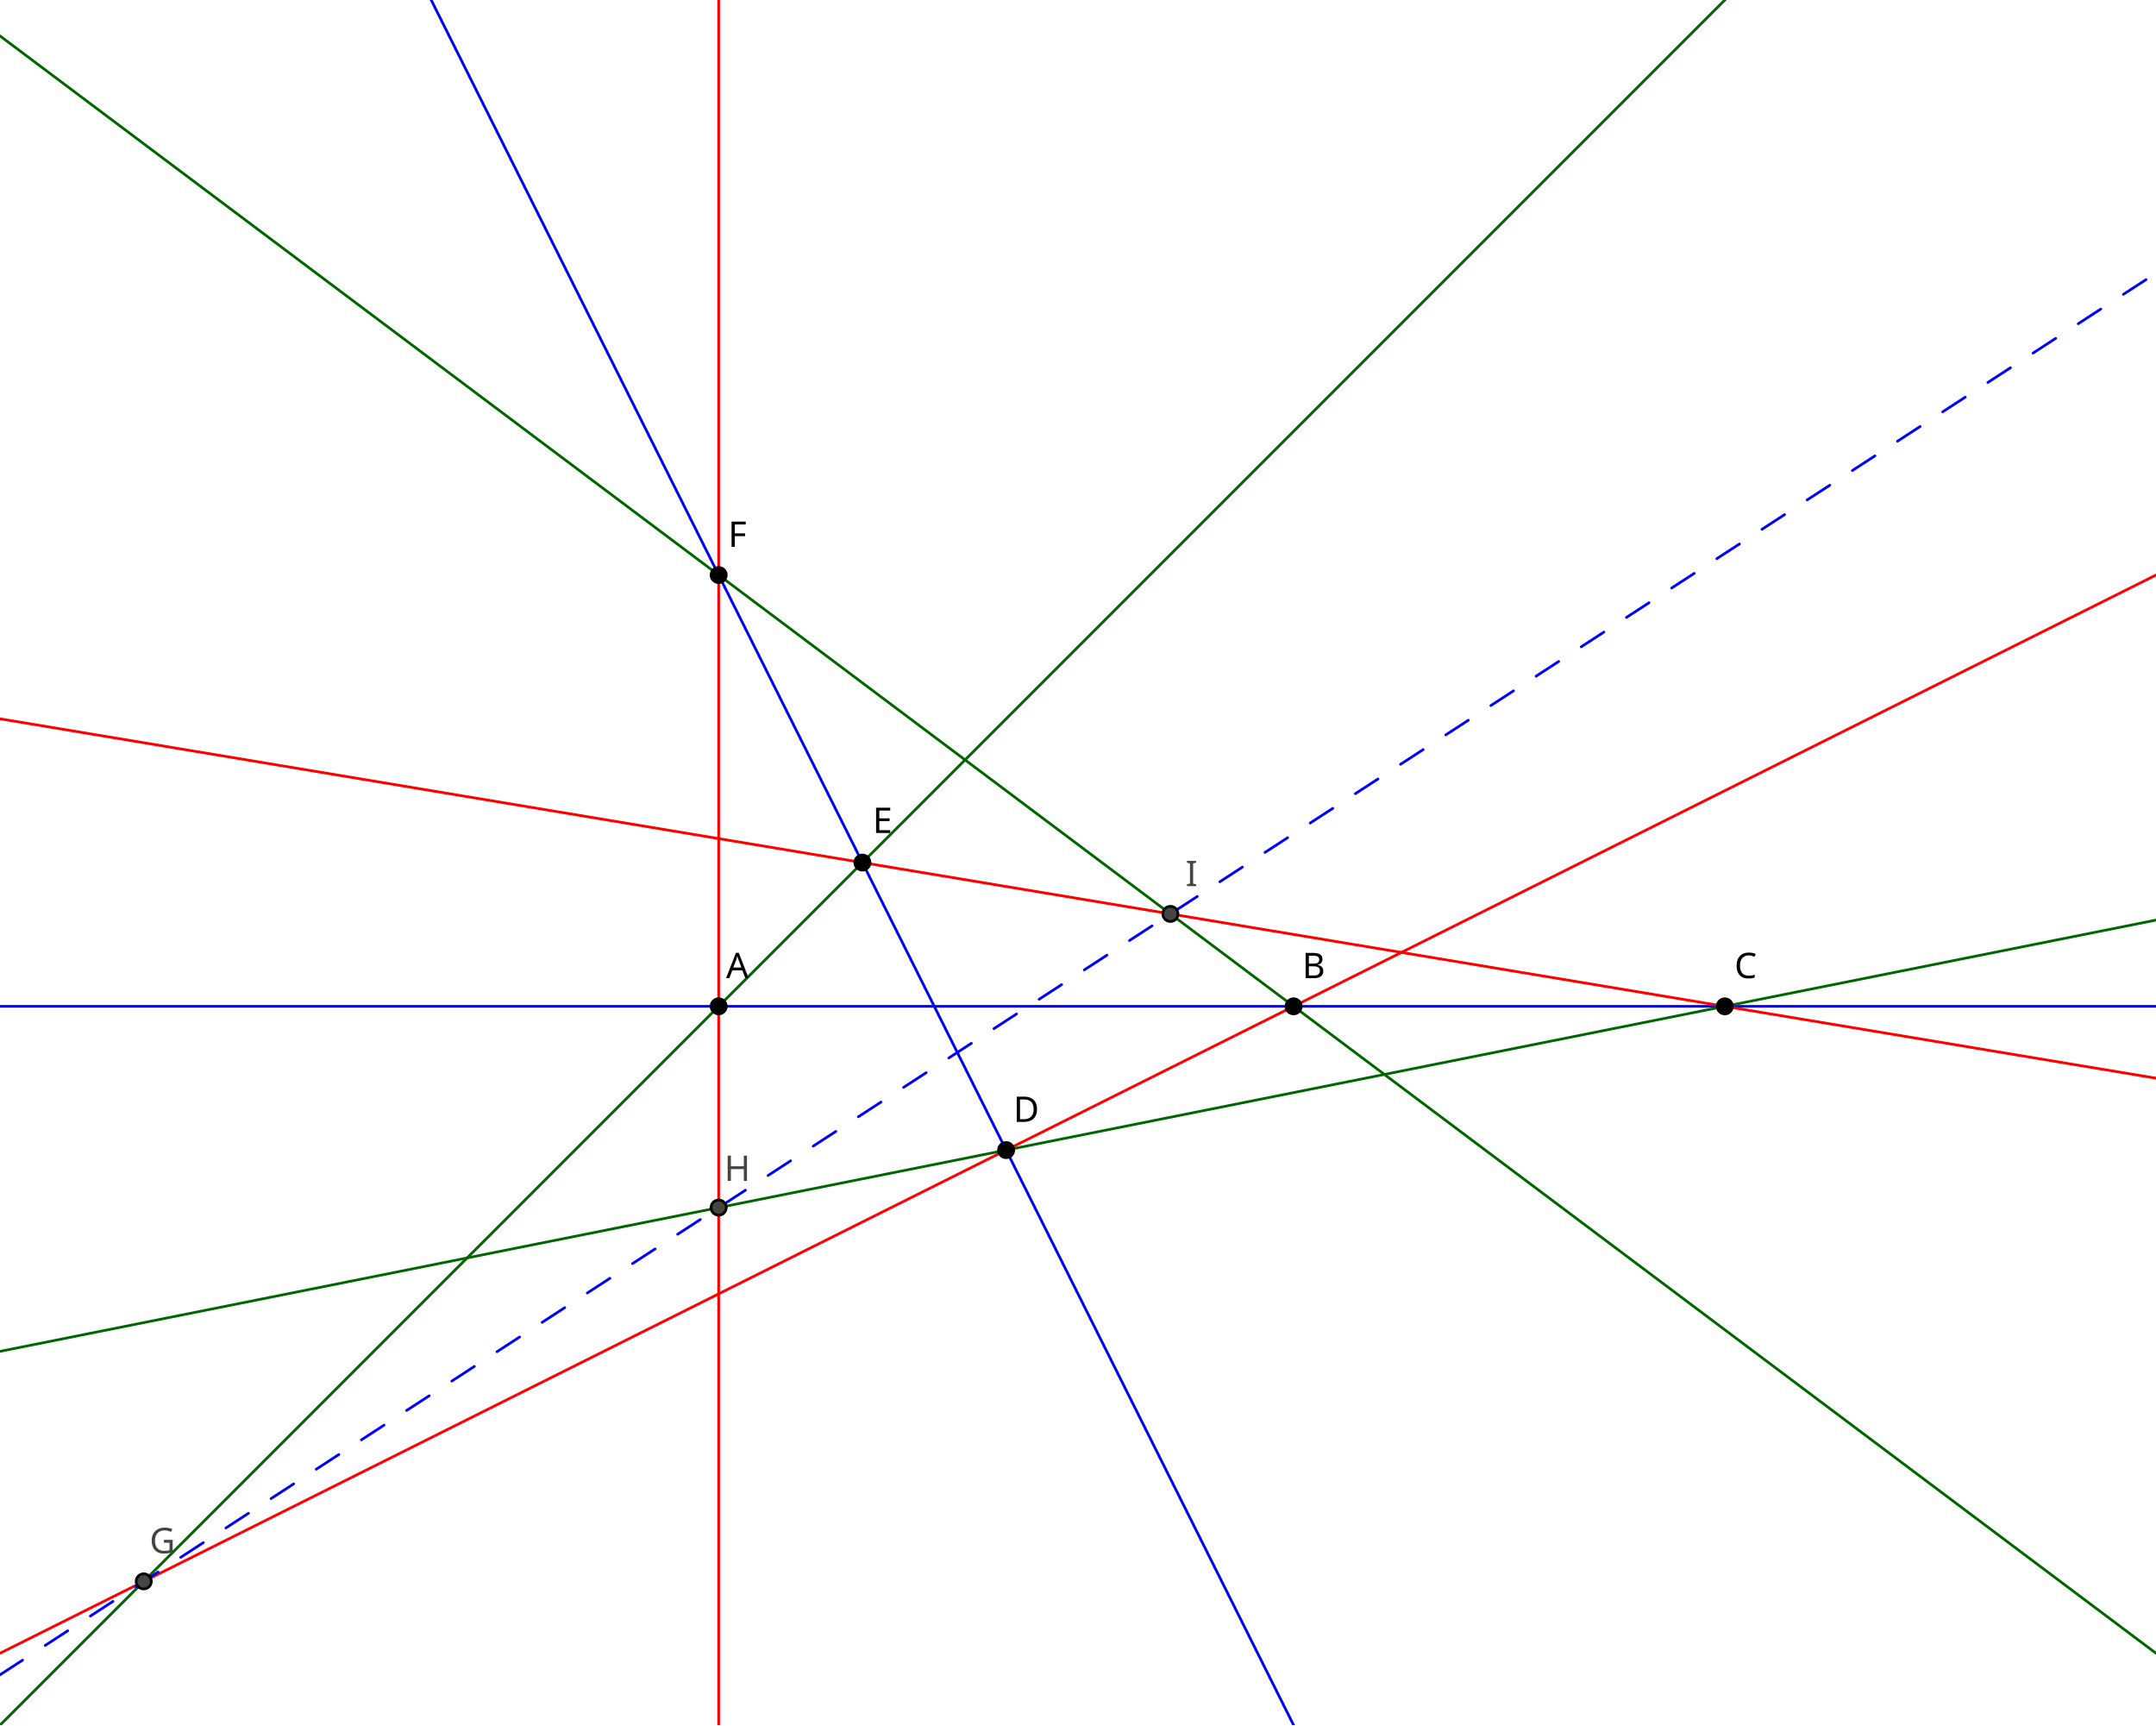
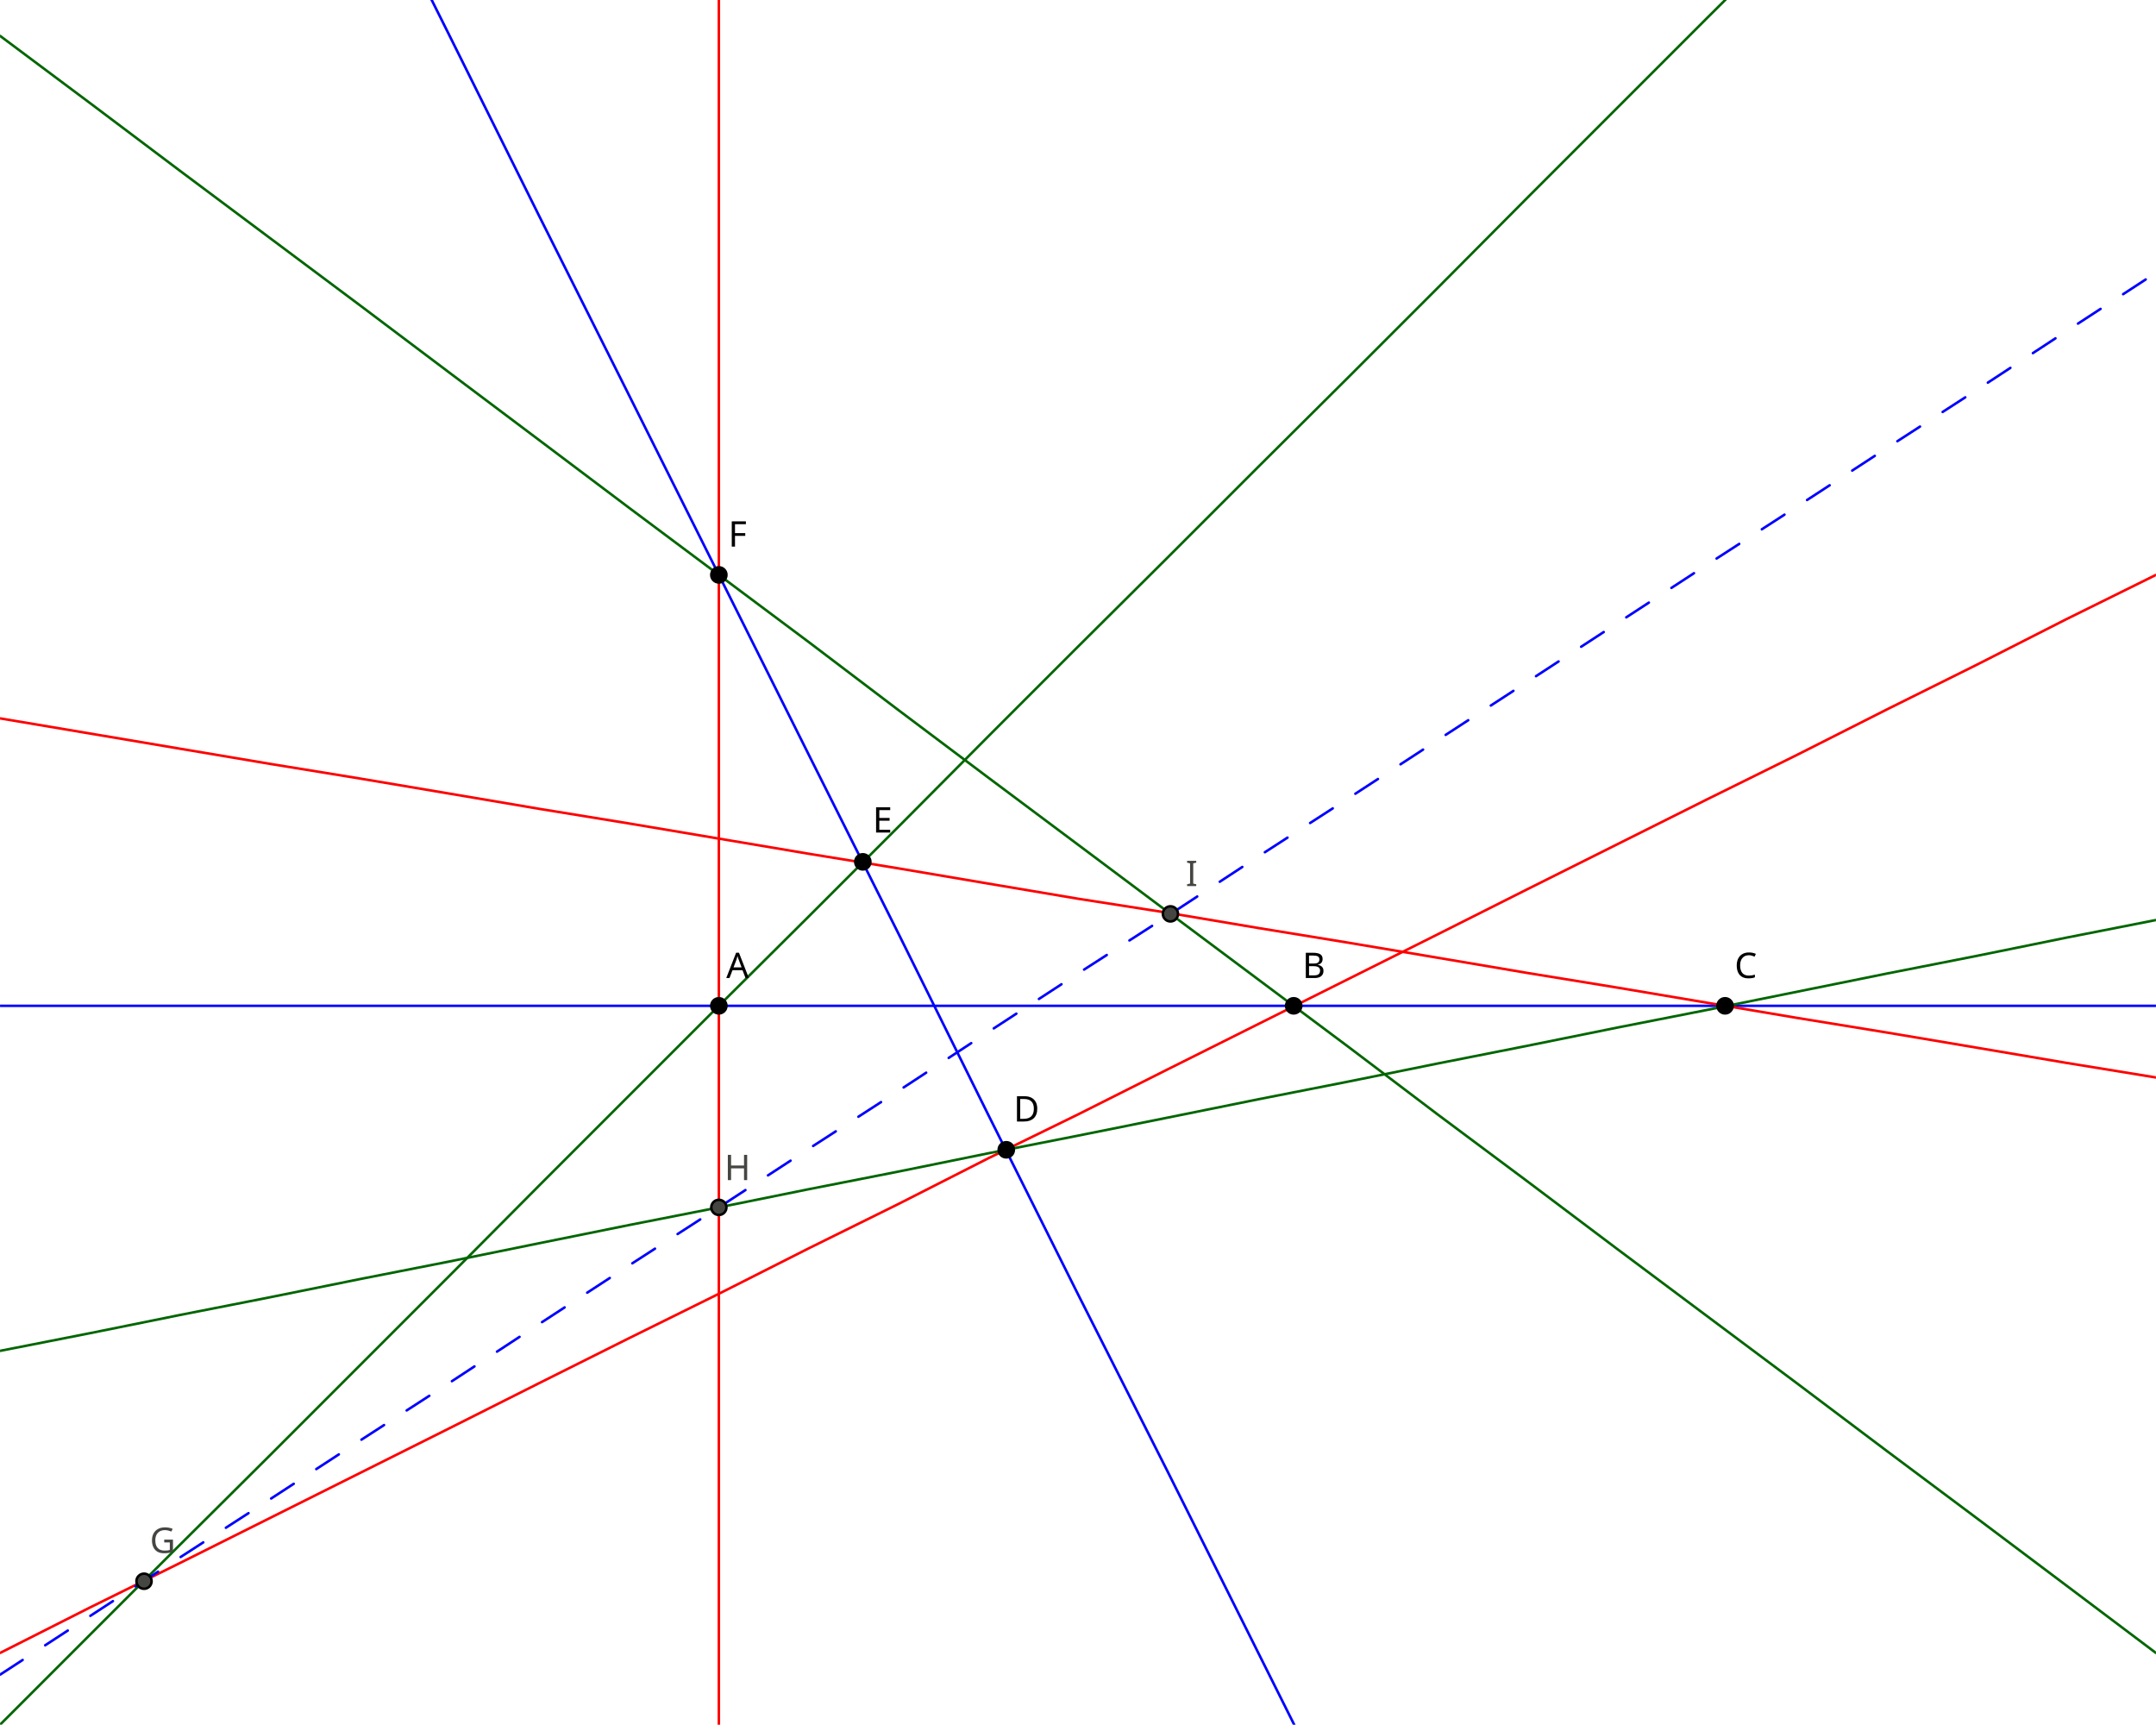
- <svg xmlns="http://www.w3.org/2000/svg" width="426.791pt" height="341.433pt" viewBox="-142.264 -113.811 426.791 341.433 ">
-   <g transform="translate(0, 227.6219 ) scale(1,-1) translate(0,113.811 )">
-     <g>
-       <g stroke="rgb(0.0%,0.0%,0.0%)">
-         <g fill="rgb(0.0%,0.0%,0.0%)">
-           <g stroke-width="0.4pt">
-             <g>
-               <g stroke-linecap="round">
-                 <g stroke-linejoin="round">
-                   <clipPath id="pgfcp1">
-                     <path d=" M  -142.264 -113.811 M  -142.264 -113.811 L  -142.264 227.622 L  284.527 227.622 L  284.527 -113.811 Z M  284.527 227.622  " />
-                   </clipPath>
-                   <g clip-path="url(#pgfcp1)">
-                     <g>
-                       <g stroke="rgb(0.0%,0.0%,100.0%)">
-                         <g fill="rgb(0.0%,0.0%,100.0%)">
-                           <path d=" M  -142.264 28.453 L  -124.481 28.453 L  -106.698 28.453 L  -88.915 28.453 L  -71.132 28.453 L  -53.349 28.453 L  -35.566 28.453 L  -17.783 28.453 L  0.0 28.453 L  17.783 28.453 L  35.566 28.453 L  53.349 28.453 L  71.132 28.453 L  88.915 28.453 L  106.698 28.453 L  124.481 28.453 L  142.264 28.453 L  160.047 28.453 L  177.83 28.453 L  195.613 28.453 L  213.396 28.453 L  231.179 28.453 L  248.962 28.453 L  266.744 28.453 L  284.527 28.453  " style="fill:none" />
-                         </g>
-                       </g>
-                     </g>
-                     <g>
-                       <g stroke="rgb(0.0%,0.0%,100.0%)">
-                         <g fill="rgb(0.0%,0.0%,100.0%)">
-                           <path d=" M  -142.264 398.338 L  -124.481 362.772 L  -106.698 327.207 L  -88.915 291.641 L  -71.132 256.075 L  -53.349 220.509 L  -35.566 184.943 L  -17.783 149.377 L  0.0 113.811 L  17.783 78.245 L  35.566 42.679 L  53.349 7.113 L  71.132 -28.453 L  88.915 -64.019 L  106.698 -99.585 L  124.481 -135.151 L  142.264 -170.716 L  160.047 -206.282 L  177.83 -241.848 L  195.613 -277.414 L  213.396 -312.98 L  231.179 -348.546 L  248.962 -384.112 L  266.744 -419.678 L  284.527 -455.244  " style="fill:none" />
-                         </g>
-                       </g>
-                     </g>
-                     <g>
-                       <g stroke="rgb(0.0%,39.999%,0.0%)">
-                         <g fill="rgb(0.0%,39.999%,0.0%)">
-                           <path d=" M  -142.264 -113.811 L  -124.481 -96.028 L  -106.698 -78.245 L  -88.915 -60.462 L  -71.132 -42.679 L  -53.349 -24.896 L  -35.566 -7.113 L  -17.783 10.67 L  0.0 28.453 L  17.783 46.236 L  35.566 64.019 L  53.349 81.802 L  71.132 99.585 L  88.915 117.368 L  106.698 135.151 L  124.481 152.933 L  142.264 170.716 L  160.047 188.499 L  177.83 206.282 L  195.613 224.065 L  213.396 241.848 L  231.179 259.631 L  248.962 277.414 L  266.744 295.197 L  284.527 312.98  " style="fill:none" />
-                         </g>
-                       </g>
-                     </g>
-                     <g>
-                       <g stroke="rgb(100.0%,0.0%,0.0%)">
-                         <g fill="rgb(100.0%,0.0%,0.0%)">
-                           <path d=" M  0.0 -113.811 L  0.0 227.622  " style="fill:none" />
-                         </g>
-                       </g>
-                     </g>
-                     <g>
-                       <g stroke="rgb(100.0%,0.0%,0.0%)">
-                         <g fill="rgb(100.0%,0.0%,0.0%)">
-                           <path d=" M  -142.264 -99.585 L  -124.481 -90.693 L  -106.698 -81.802 L  -88.915 -72.91 L  -71.132 -64.019 L  -53.349 -55.127 L  -35.566 -46.236 L  -17.783 -37.344 L  0.0 -28.453 L  17.783 -19.561 L  35.566 -10.67 L  53.349 -1.778 L  71.132 7.113 L  88.915 16.005 L  106.698 24.896 L  124.481 33.788 L  142.264 42.679 L  160.047 51.571 L  177.83 60.462 L  195.613 69.354 L  213.396 78.245 L  231.179 87.137 L  248.962 96.028 L  266.744 104.919 L  284.527 113.811  " style="fill:none" />
-                         </g>
-                       </g>
-                     </g>
-                     <g>
-                       <g stroke="rgb(0.0%,39.999%,0.0%)">
-                         <g fill="rgb(0.0%,39.999%,0.0%)">
-                           <path d=" M  -142.264 220.509 L  -124.481 207.172 L  -106.698 193.834 L  -88.915 180.497 L  -71.132 167.16 L  -53.349 153.823 L  -35.566 140.485 L  -17.783 127.148 L  0.0 113.811 L  17.783 100.474 L  35.566 87.137 L  53.349 73.799 L  71.132 60.462 L  88.915 47.125 L  106.698 33.788 L  124.481 20.45 L  142.264 7.113 L  160.047 -6.224 L  177.83 -19.561 L  195.613 -32.898 L  213.396 -46.236 L  231.179 -59.573 L  248.962 -72.91 L  266.744 -86.247 L  284.527 -99.585  " style="fill:none" />
-                         </g>
-                       </g>
-                     </g>
-                     <g>
-                       <g stroke="rgb(0.0%,39.999%,0.0%)">
-                         <g fill="rgb(0.0%,39.999%,0.0%)">
-                           <path d=" M  -142.264 -39.834 L  -124.481 -36.277 L  -106.698 -32.72 L  -88.915 -29.164 L  -71.132 -25.607 L  -53.349 -22.051 L  -35.566 -18.494 L  -17.783 -14.938 L  0.0 -11.381 L  17.783 -7.824 L  35.566 -4.268 L  53.349 -0.711 L  71.132 2.845 L  88.915 6.402 L  106.698 9.958 L  124.481 13.515 L  142.264 17.071 L  160.047 20.628 L  177.83 24.185 L  195.613 27.741 L  213.396 31.298 L  231.179 34.854 L  248.962 38.411 L  266.744 41.968 L  284.527 45.524  " style="fill:none" />
-                         </g>
-                       </g>
-                     </g>
-                     <g>
-                       <g stroke="rgb(100.0%,0.0%,0.0%)">
-                         <g fill="rgb(100.0%,0.0%,0.0%)">
-                           <path d=" M  -142.264 85.358 L  -124.481 82.394 L  -106.698 79.43 L  -88.915 76.467 L  -71.132 73.503 L  -53.349 70.539 L  -35.566 67.575 L  -17.783 64.611 L  0.0 61.647 L  17.783 58.684 L  35.566 55.72 L  53.349 52.756 L  71.132 49.792 L  88.915 46.828 L  106.698 43.864 L  124.481 40.901 L  142.264 37.937 L  160.047 34.973 L  177.83 32.009 L  195.613 29.045 L  213.396 26.081 L  231.179 23.118 L  248.962 20.154 L  266.744 17.19 L  284.527 14.226  " style="fill:none" />
-                         </g>
-                       </g>
-                     </g>
-                     <g>
-                       <g stroke-dasharray="4.0pt,4.0pt" stroke-dashoffset="0.0pt">
-                         <g stroke="rgb(0.0%,0.0%,100.0%)">
-                           <g fill="rgb(0.0%,0.0%,100.0%)">
-                             <path d=" M  -142.264 -103.852 L  -124.481 -92.293 L  -106.698 -80.734 L  -88.915 -69.176 L  -71.132 -57.617 L  -53.349 -46.058 L  -35.566 -34.499 L  -17.783 -22.94 L  0.0 -11.381 L  17.783 0.178 L  35.566 11.736 L  53.349 23.295 L  71.132 34.854 L  88.915 46.413 L  106.698 57.972 L  124.481 69.531 L  142.264 81.09 L  160.047 92.649 L  177.83 104.208 L  195.613 115.767 L  213.396 127.326 L  231.179 138.885 L  248.962 150.444 L  266.744 162.003 L  284.527 173.561  " style="fill:none" />
-                           </g>
-                         </g>
-                       </g>
-                     </g>
-                     <g>
-                       <g fill="rgb(0.0%,0.0%,0.0%)">
-                         <path d=" M  0.0 28.453 M  1.5 28.453 C  1.5 29.281 0.828 29.953 0.0 29.953 C  -0.828 29.953 -1.5 29.281 -1.5 28.453 C  -1.5 27.624 -0.828 26.953 0.0 26.953 C  0.828 26.953 1.5 27.624 1.5 28.453 Z M  0.0 28.453  " />
-                       </g>
-                     </g>
-                     <g>
-                       <g stroke="rgb(0.0%,0.0%,0.0%)">
-                         <g fill="rgb(0.0%,0.0%,0.0%)">
-                           <path d=" M  3.699 36.419  " style="fill:none" />
-                           <g>
-                             <g>
-                               <g transform="matrix(1.0,0.0,0.0,1.0,0.69203,34.0278)">
-                                 <g fill="rgb(0.0%,0.0%,0.0%)">
-                                   <text style="stroke:none" transform="scale(1,-1) translate(3.00696,0)" text-anchor="middle" font-size="7">
-                                     <tspan font-family="cmmi" font-size="7">A</tspan>
-                                   </text>
-                                 </g>
-                               </g>
-                             </g>
-                           </g>
-                         </g>
-                       </g>
-                     </g>
-                     <g>
-                       <g fill="rgb(0.0%,0.0%,0.0%)">
-                         <path d=" M  113.811 28.453 M  115.311 28.453 C  115.311 29.281 114.639 29.953 113.811 29.953 C  112.983 29.953 112.311 29.281 112.311 28.453 C  112.311 27.624 112.983 26.953 113.811 26.953 C  114.639 26.953 115.311 27.624 115.311 28.453 Z M  113.811 28.453  " />
-                       </g>
-                     </g>
-                     <g>
-                       <g stroke="rgb(0.0%,0.0%,0.0%)">
-                         <g fill="rgb(0.0%,0.0%,0.0%)">
-                           <path d=" M  117.794 36.419  " style="fill:none" />
-                           <g>
-                             <g>
-                               <g transform="matrix(1.0,0.0,0.0,1.0,114.6028,34.0278)">
-                                 <g fill="rgb(0.0%,0.0%,0.0%)">
-                                   <text style="stroke:none" transform="scale(1,-1) translate(3.1915,0)" text-anchor="middle" font-size="7">
-                                     <tspan font-family="cmmi" font-size="7">B</tspan>
-                                   </text>
-                                 </g>
-                               </g>
-                             </g>
-                           </g>
-                         </g>
-                       </g>
-                     </g>
-                     <g>
-                       <g fill="rgb(0.0%,0.0%,0.0%)">
-                         <path d=" M  199.169 28.453 M  200.669 28.453 C  200.669 29.281 199.998 29.953 199.169 29.953 C  198.341 29.953 197.669 29.281 197.669 28.453 C  197.669 27.624 198.341 26.953 199.169 26.953 C  199.998 26.953 200.669 27.624 200.669 28.453 Z M  199.169 28.453  " />
-                       </g>
-                     </g>
-                     <g>
-                       <g stroke="rgb(0.0%,0.0%,0.0%)">
-                         <g fill="rgb(0.0%,0.0%,0.0%)">
-                           <path d=" M  203.295 36.419  " style="fill:none" />
-                           <g>
-                             <g>
-                               <g transform="matrix(1.0,0.0,0.0,1.0,200.182,34.0278)">
-                                 <g fill="rgb(0.0%,0.0%,0.0%)">
-                                   <text style="stroke:none" transform="scale(1,-1) translate(3.11299,0)" text-anchor="middle" font-size="7">
-                                     <tspan font-family="cmmi" font-size="7">C</tspan>
-                                   </text>
-                                 </g>
-                               </g>
-                             </g>
-                           </g>
-                         </g>
-                       </g>
-                     </g>
-                     <g>
-                       <g fill="rgb(0.0%,0.0%,0.0%)">
-                         <path d=" M  56.905 0.0 M  58.405 0.0 C  58.405 0.828 57.734 1.5 56.905 1.5 C  56.077 1.5 55.405 0.828 55.405 0.0 C  55.405 -0.828 56.077 -1.5 56.905 -1.5 C  57.734 -1.5 58.405 -0.828 58.405 0.0 Z M  56.905 0.0  " />
-                       </g>
-                     </g>
-                     <g>
-                       <g stroke="rgb(0.0%,0.0%,0.0%)">
-                         <g fill="rgb(0.0%,0.0%,0.0%)">
-                           <path d=" M  60.889 7.967  " style="fill:none" />
-                           <g>
-                             <g>
-                               <g transform="matrix(1.0,0.0,0.0,1.0,57.51196,5.57506)">
-                                 <g fill="rgb(0.0%,0.0%,0.0%)">
-                                   <text style="stroke:none" transform="scale(1,-1) translate(3.37688,0)" text-anchor="middle" font-size="7">
-                                     <tspan font-family="cmmi" font-size="7">D</tspan>
-                                   </text>
-                                 </g>
-                               </g>
-                             </g>
-                           </g>
-                         </g>
-                       </g>
-                     </g>
-                     <g>
-                       <g fill="rgb(0.0%,0.0%,0.0%)">
-                         <path d=" M  28.453 56.905 M  29.953 56.905 C  29.953 57.734 29.281 58.405 28.453 58.405 C  27.624 58.405 26.953 57.734 26.953 56.905 C  26.953 56.077 27.624 55.405 28.453 55.405 C  29.281 55.405 29.953 56.077 29.953 56.905 Z M  28.453 56.905  " />
-                       </g>
-                     </g>
-                     <g>
-                       <g stroke="rgb(0.0%,0.0%,0.0%)">
-                         <g fill="rgb(0.0%,0.0%,0.0%)">
-                           <path d=" M  32.436 65.157  " style="fill:none" />
-                           <g>
-                             <g>
-                               <g transform="matrix(1.0,0.0,0.0,1.0,29.30832,62.76492)">
-                                 <g fill="rgb(0.0%,0.0%,0.0%)">
-                                   <text style="stroke:none" transform="scale(1,-1) translate(3.12778,0)" text-anchor="middle" font-size="7">
-                                     <tspan font-family="cmmi" font-size="7">E</tspan>
-                                   </text>
-                                 </g>
-                               </g>
-                             </g>
-                           </g>
-                         </g>
-                       </g>
-                     </g>
-                     <g>
-                       <g fill="rgb(0.0%,0.0%,0.0%)">
-                         <path d=" M  0.0 113.811 M  1.5 113.811 C  1.5 114.639 0.828 115.311 0.0 115.311 C  -0.828 115.311 -1.5 114.639 -1.5 113.811 C  -1.5 112.983 -0.828 112.311 0.0 112.311 C  0.828 112.311 1.5 112.983 1.5 113.811 Z M  0.0 113.811  " />
-                       </g>
-                     </g>
-                     <g>
-                       <g stroke="rgb(0.0%,0.0%,0.0%)">
-                         <g fill="rgb(0.0%,0.0%,0.0%)">
-                           <path d=" M  3.699 121.778  " style="fill:none" />
-                           <g>
-                             <g>
-                               <g transform="matrix(1.0,0.0,0.0,1.0,0.62502,119.386)">
-                                 <g fill="rgb(0.0%,0.0%,0.0%)">
-                                   <text style="stroke:none" transform="scale(1,-1) translate(3.07397,0)" text-anchor="middle" font-size="7">
-                                     <tspan font-family="cmmi" font-size="7">F</tspan>
-                                   </text>
-                                 </g>
-                               </g>
-                             </g>
-                           </g>
-                         </g>
-                       </g>
-                     </g>
-                     <g>
-                       <g fill="rgb(27%,27%,25.999%)">
-                         <path d=" M  -113.811 -85.358 M  -112.311 -85.358 C  -112.311 -84.53 -112.983 -83.858 -113.811 -83.858 C  -114.639 -83.858 -115.311 -84.53 -115.311 -85.358 C  -115.311 -86.187 -114.639 -86.858 -113.811 -86.858 C  -112.983 -86.858 -112.311 -86.187 -112.311 -85.358 Z M  -113.811 -85.358  " />
-                       </g>
-                     </g>
-                     <g>
-                       <g stroke="rgb(27%,27%,25.999%)">
-                         <g fill="rgb(27%,27%,25.999%)">
-                           <path d=" M  -110.112 -77.391  " style="fill:none" />
-                           <g>
-                             <g>
-                               <g transform="matrix(1.0,0.0,0.0,1.0,-113.225,-79.78316)">
-                                 <g fill="rgb(27%,27%,25.999%)">
-                                   <text style="stroke:none" transform="scale(1,-1) translate(3.11299,0)" text-anchor="middle" font-size="7">
-                                     <tspan font-family="cmmi" font-size="7">G</tspan>
-                                   </text>
-                                 </g>
-                               </g>
-                             </g>
-                           </g>
-                         </g>
-                       </g>
-                     </g>
-                     <g>
-                       <g fill="rgb(27%,27%,25.999%)">
-                         <path d=" M  0.0 -11.381 M  1.5 -11.381 C  1.5 -10.552 0.828 -9.881 0.0 -9.881 C  -0.828 -9.881 -1.5 -10.552 -1.5 -11.381 C  -1.5 -12.209 -0.828 -12.881 0.0 -12.881 C  0.828 -12.881 1.5 -12.209 1.5 -11.381 Z M  0.0 -11.381  " />
-                       </g>
-                     </g>
-                     <g>
-                       <g stroke="rgb(27%,27%,25.999%)">
-                         <g fill="rgb(27%,27%,25.999%)">
-                           <path d=" M  3.699 -3.699  " style="fill:none" />
-                           <g>
-                             <g>
-                               <g transform="matrix(1.0,0.0,0.0,1.0,0.15663,-6.09065)">
-                                 <g fill="rgb(27%,27%,25.999%)">
-                                   <text style="stroke:none" transform="scale(1,-1) translate(3.54236,0)" text-anchor="middle" font-size="7">
-                                     <tspan font-family="cmmi" font-size="7">H</tspan>
-                                   </text>
-                                 </g>
-                               </g>
-                             </g>
-                           </g>
-                         </g>
-                       </g>
-                     </g>
-                     <g>
-                       <g fill="rgb(27%,27%,25.999%)">
-                         <path d=" M  89.423 46.744 M  90.923 46.744 C  90.923 47.572 90.251 48.244 89.423 48.244 C  88.594 48.244 87.923 47.572 87.923 46.744 C  87.923 45.915 88.594 45.244 89.423 45.244 C  90.251 45.244 90.923 45.915 90.923 46.744 Z M  89.423 46.744  " />
-                       </g>
-                     </g>
-                     <g>
-                       <g stroke="rgb(27%,27%,25.999%)">
-                         <g fill="rgb(27%,27%,25.999%)">
-                           <path d=" M  93.609 54.629  " style="fill:none" />
-                           <g>
-                             <g>
-                               <g transform="matrix(1.0,0.0,0.0,1.0,91.56523,52.23755)">
-                                 <g fill="rgb(27%,27%,25.999%)">
-                                   <text style="stroke:none" transform="scale(1,-1) translate(2.0441,0)" text-anchor="middle" font-size="7">
-                                     <tspan font-family="cmmi" font-size="7">I</tspan>
-                                   </text>
-                                 </g>
-                               </g>
-                             </g>
-                           </g>
-                         </g>
-                       </g>
-                     </g>
-                   </g>
-                 </g>
-               </g>
-             </g>
-           </g>
-         </g>
-       </g>
+ <svg xmlns="http://www.w3.org/2000/svg" width="569.1" height="455.2" viewBox="-142.3 -113.8 426.8 341.4">
+   <g stroke-linejoin="round" transform="matrix(1 0 0 -1 0 113.8)" stroke-linecap="round" stroke-width=".5" stroke="#000">
+     <clipPath id="a">
+       <path d="M-142.3-113.8v341.4h426.8v-341.4zm426.8 341.4" />
+     </clipPath>
+     <g clip-path="url(#a)">
+       <path d="M-142.3 28.5H284.5M-142.3 398.3l17.8-35.5 17.8-35.6 17.8-35.6 17.8-35.5 17.8-35.6 17.7-35.6 17.8-35.5L0 113.8l17.8-35.6 17.8-35.5L53.3 7l17.8-35.6L89-64l17.8-35.6 17.8-35.6 17.8-35.5 17.7-35.6 17.8-35.5 17.8-35.6 17.8-35.6 17.8-35.5 17.8-35.6 17.7-35.6 17.8-35.5" fill="none" stroke="#00F" />
+       <path d="M-142.3-113.8l17.8 17.8 17.8 17.8 17.8 17.7 17.8 17.8 17.8 17.8 17.7 17.8 17.8 17.8L0 28.5l17.8 17.7L35.6 64l17.7 17.8 17.8 17.8L89 117.4l17.8 17.8 17.8 17.7 17.8 17.8 17.7 17.8 17.8 17.8 17.8 17.8 17.8 17.7 17.8 17.8 17.8 17.8 17.7 17.8 17.8 17.8" fill="none" stroke="#060" />
+       <path d="M0-113.8v341.4M-142.3-99.6l17.8 9 17.8 8.8 17.8 8.9 17.8 8.9 17.8 8.9 17.7 8.9 17.8 8.9L0-28.5l17.8 9 17.8 8.8 17.7 9L71.1 7 89 16l17.8 8.9 17.8 8.9 17.8 8.9 17.7 8.9 17.8 8.9 17.8 8.9 17.8 8.8 17.8 9L249 96l17.7 9 17.8 8.8" fill="none" stroke="red" />
+       <path d="M-142.3 220.5l17.8-13.3 17.8-13.4 17.8-13.3 17.8-13.3 17.8-13.4 17.7-13.3 17.8-13.4L0 113.8l17.8-13.3L35.6 87l17.7-13.3 17.8-13.3L89 47l17.8-13.3 17.8-13.3L142.3 7 160-6.2l17.8-13.4 17.8-13.3 17.8-13.3 17.8-13.4L249-72.9l17.7-13.3 17.8-13.4" fill="none" stroke="#060" />
+       <path d="M-142.3-39.8l17.8 3.5 17.8 3.6 17.8 3.5 17.8 3.6 17.8 3.5 17.7 3.6 17.8 3.6L0-11.4l17.8 3.6 17.8 3.5L53.3-.7l17.8 3.5L89 6.4l17.8 3.6 17.8 3.5 17.8 3.6 17.7 3.5 17.8 3.6 17.8 3.5 17.8 3.6 17.8 3.6 17.8 3.5 17.7 3.6 17.8 3.5" fill="none" stroke="#060" />
+       <path d="M-142.3 85.4l17.8-3 17.8-3 17.8-3 17.8-2.9 17.8-3 17.7-3 17.8-2.9 17.8-3 17.8-3 17.8-2.9 17.7-3 17.8-3L89 46.9l17.8-3 17.8-2.9 17.8-3 17.7-3 17.8-2.9 17.8-3 17.8-3 17.8-2.9 17.8-3 17.7-3 17.8-2.9" fill="none" stroke="red" />
+       <path d="M-142.3-103.9l17.8 11.6 17.8 11.6 17.8 11.5 17.8 11.6 17.8 11.5 17.7 11.6 17.8 11.6L0-11.4 17.8.2l17.8 11.5 17.7 11.6 17.8 11.6L89 46.4 106.7 58l17.8 11.5 17.8 11.6L160 92.6l17.8 11.6 17.8 11.6 17.8 11.5 17.8 11.6 17.8 11.5 17.7 11.6 17.8 11.6" fill="none" stroke="#00F" stroke-dasharray="4.0pt,4.0pt" />
+       <path d="M1.5 28.5a1.5 1.5 0 1 1-3 0 1.5 1.5 0 0 1 3 0zm-1.5 0" />
+       <text transform="matrix(1 0 0 -1 3.7 34)" text-anchor="middle" font-size="7" stroke="none">
+         <tspan font-family="cmmi">A</tspan>
+       </text>
+       <path d="M115.3 28.5a1.5 1.5 0 1 1-3 0 1.5 1.5 0 0 1 3 0zm-1.5 0" />
+       <text transform="matrix(1 0 0 -1 117.8 34)" text-anchor="middle" font-size="7" stroke="none">
+         <tspan font-family="cmmi">B</tspan>
+       </text>
+       <path d="M200.7 28.5a1.5 1.5 0 1 1-3 0 1.5 1.5 0 0 1 3 0zm-1.5 0" />
+       <text transform="matrix(1 0 0 -1 203.3 34)" text-anchor="middle" font-size="7" stroke="none">
+         <tspan font-family="cmmi">C</tspan>
+       </text>
+       <path d="M58.4 0a1.5 1.5 0 1 1-3 0 1.5 1.5 0 0 1 3 0zM57 0" />
+       <text transform="matrix(1 0 0 -1 60.9 5.6)" text-anchor="middle" font-size="7" stroke="none">
+         <tspan font-family="cmmi">D</tspan>
+       </text>
+       <path d="M30 57a1.5 1.5 0 1 1-3 0 1.5 1.5 0 0 1 3 0zm-1.5 0" />
+       <text transform="matrix(1 0 0 -1 32.4 62.8)" text-anchor="middle" font-size="7" stroke="none">
+         <tspan font-family="cmmi">E</tspan>
+       </text>
+       <path d="M1.5 113.8a1.5 1.5 0 1 1-3 0 1.5 1.5 0 0 1 3 0zm-1.5 0" />
+       <text transform="matrix(1 0 0 -1 3.7 119.4)" text-anchor="middle" font-size="7" stroke="none">
+         <tspan font-family="cmmi">F</tspan>
+       </text>
+       <path d="M-112.3-85.4a1.5 1.5 0 1 1-3 0 1.5 1.5 0 0 1 3 0zm-1.5 0" fill="#454542" />
+       <text transform="matrix(1 0 0 -1 -110.1 -79.8)" text-anchor="middle" font-size="7" stroke="none" fill="#454542">
+         <tspan font-family="cmmi">G</tspan>
+       </text>
+       <path d="M1.5-11.4a1.5 1.5 0 1 1-3 0 1.5 1.5 0 0 1 3 0zm-1.5 0" fill="#454542" />
+       <text transform="matrix(1 0 0 -1 3.7 -6)" text-anchor="middle" font-size="7" stroke="none" fill="#454542">
+         <tspan font-family="cmmi">H</tspan>
+       </text>
+       <path d="M90.9 46.7a1.5 1.5 0 1 1-3 0 1.5 1.5 0 0 1 3 0zm-1.5 0" fill="#454542" />
+       <text transform="matrix(1 0 0 -1 93.6 52.2)" text-anchor="middle" font-size="7" stroke="none" fill="#454542">
+         <tspan font-family="cmmi">I</tspan>
+       </text>
    </g>
  </g>
</svg>
